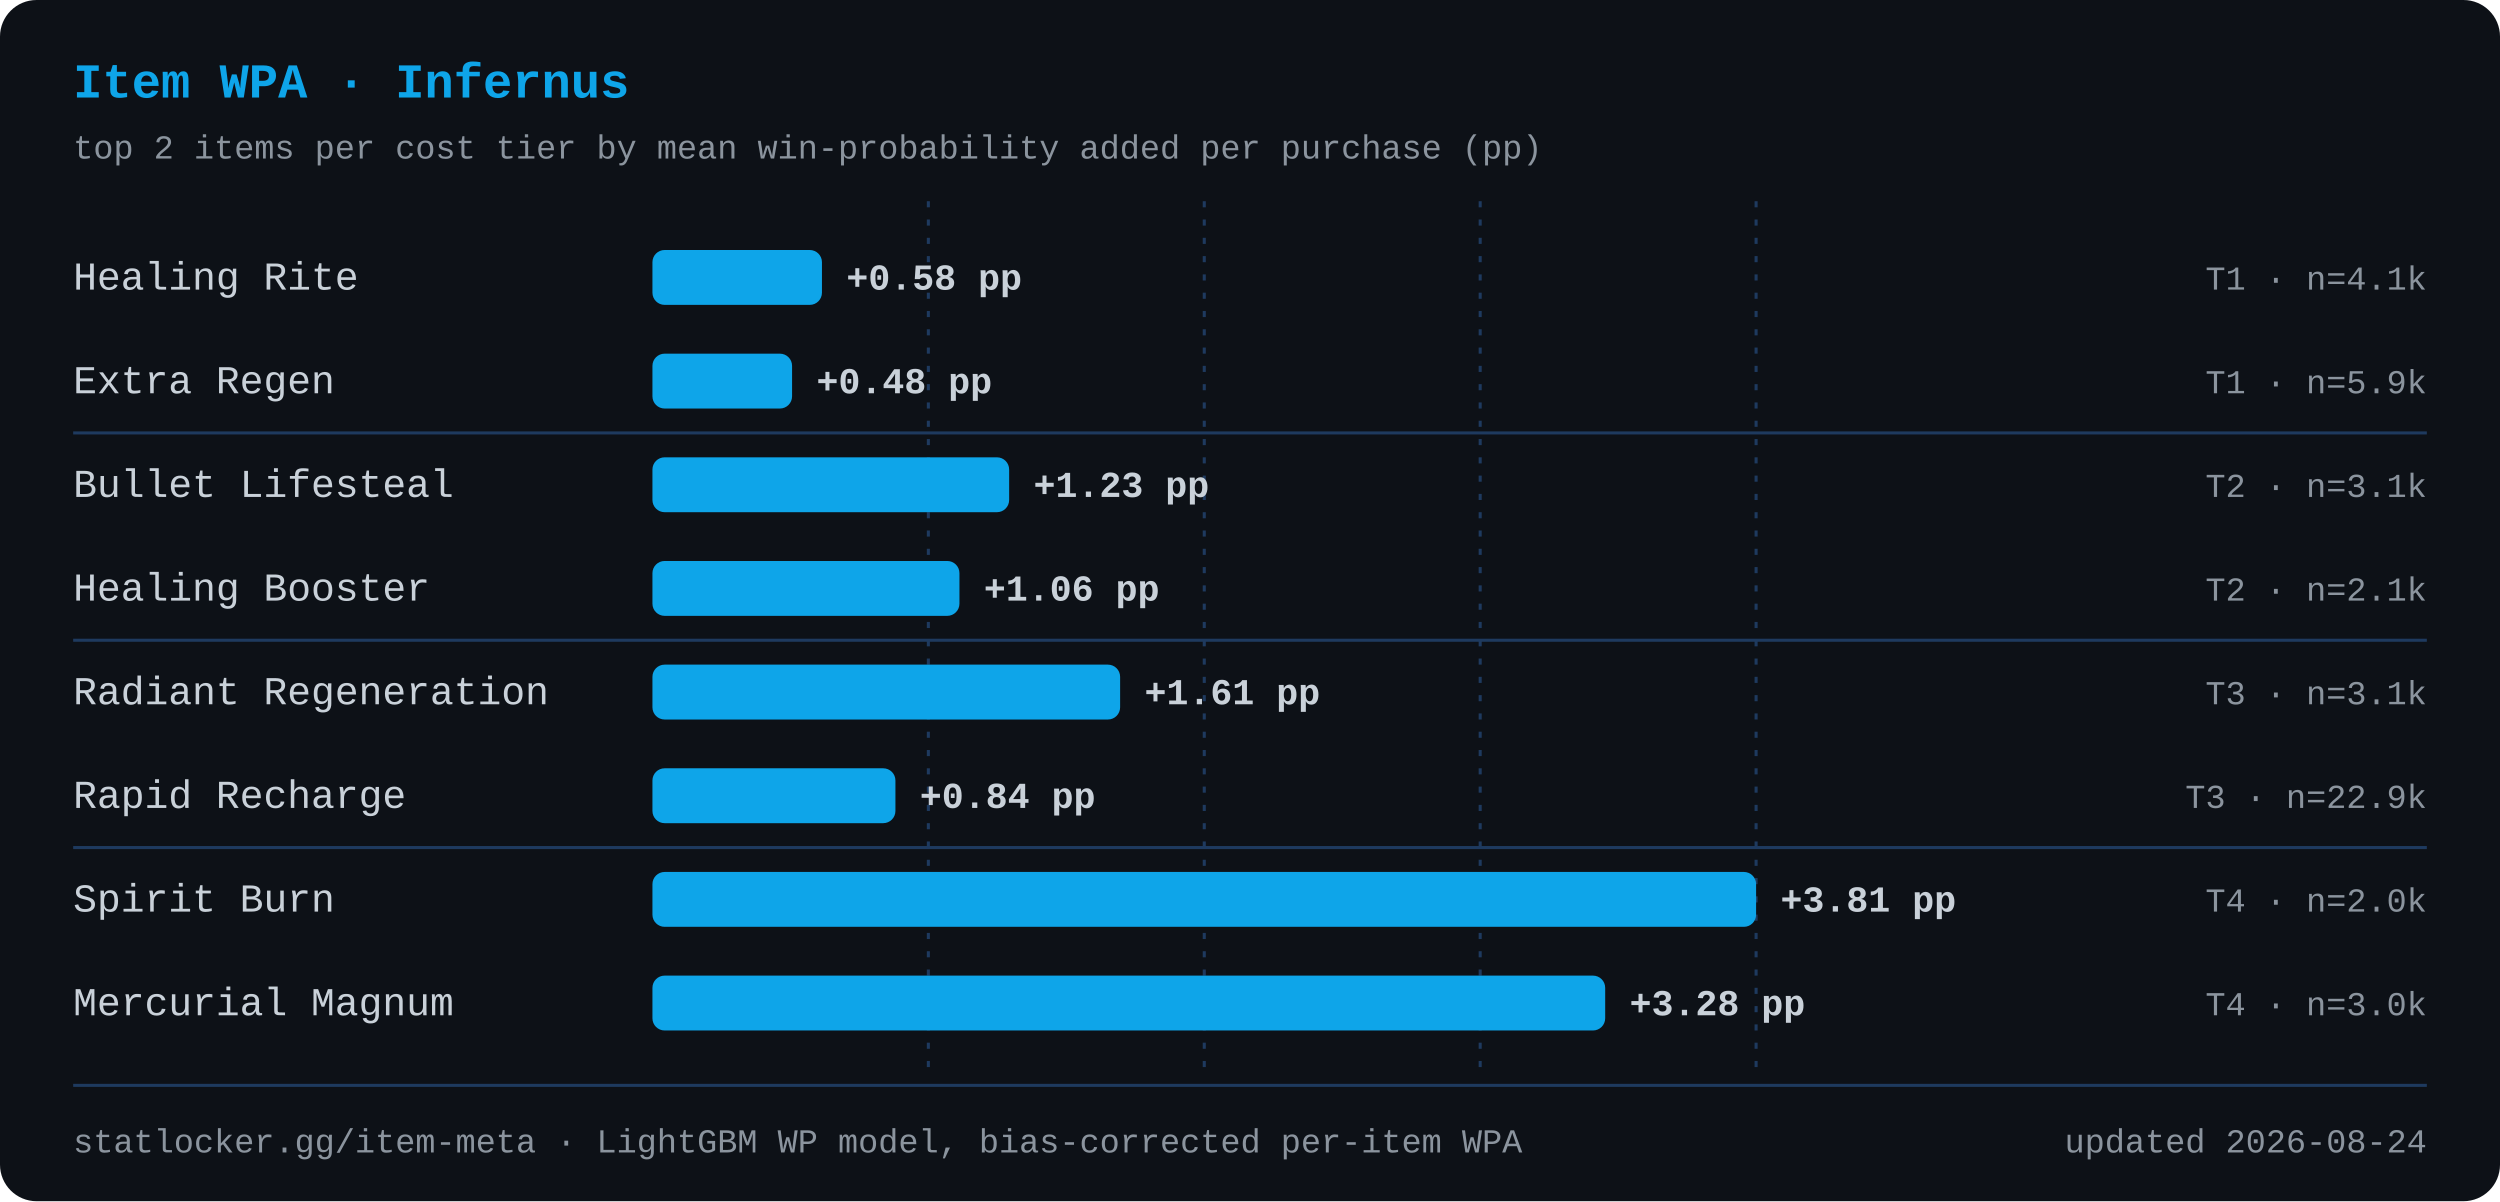
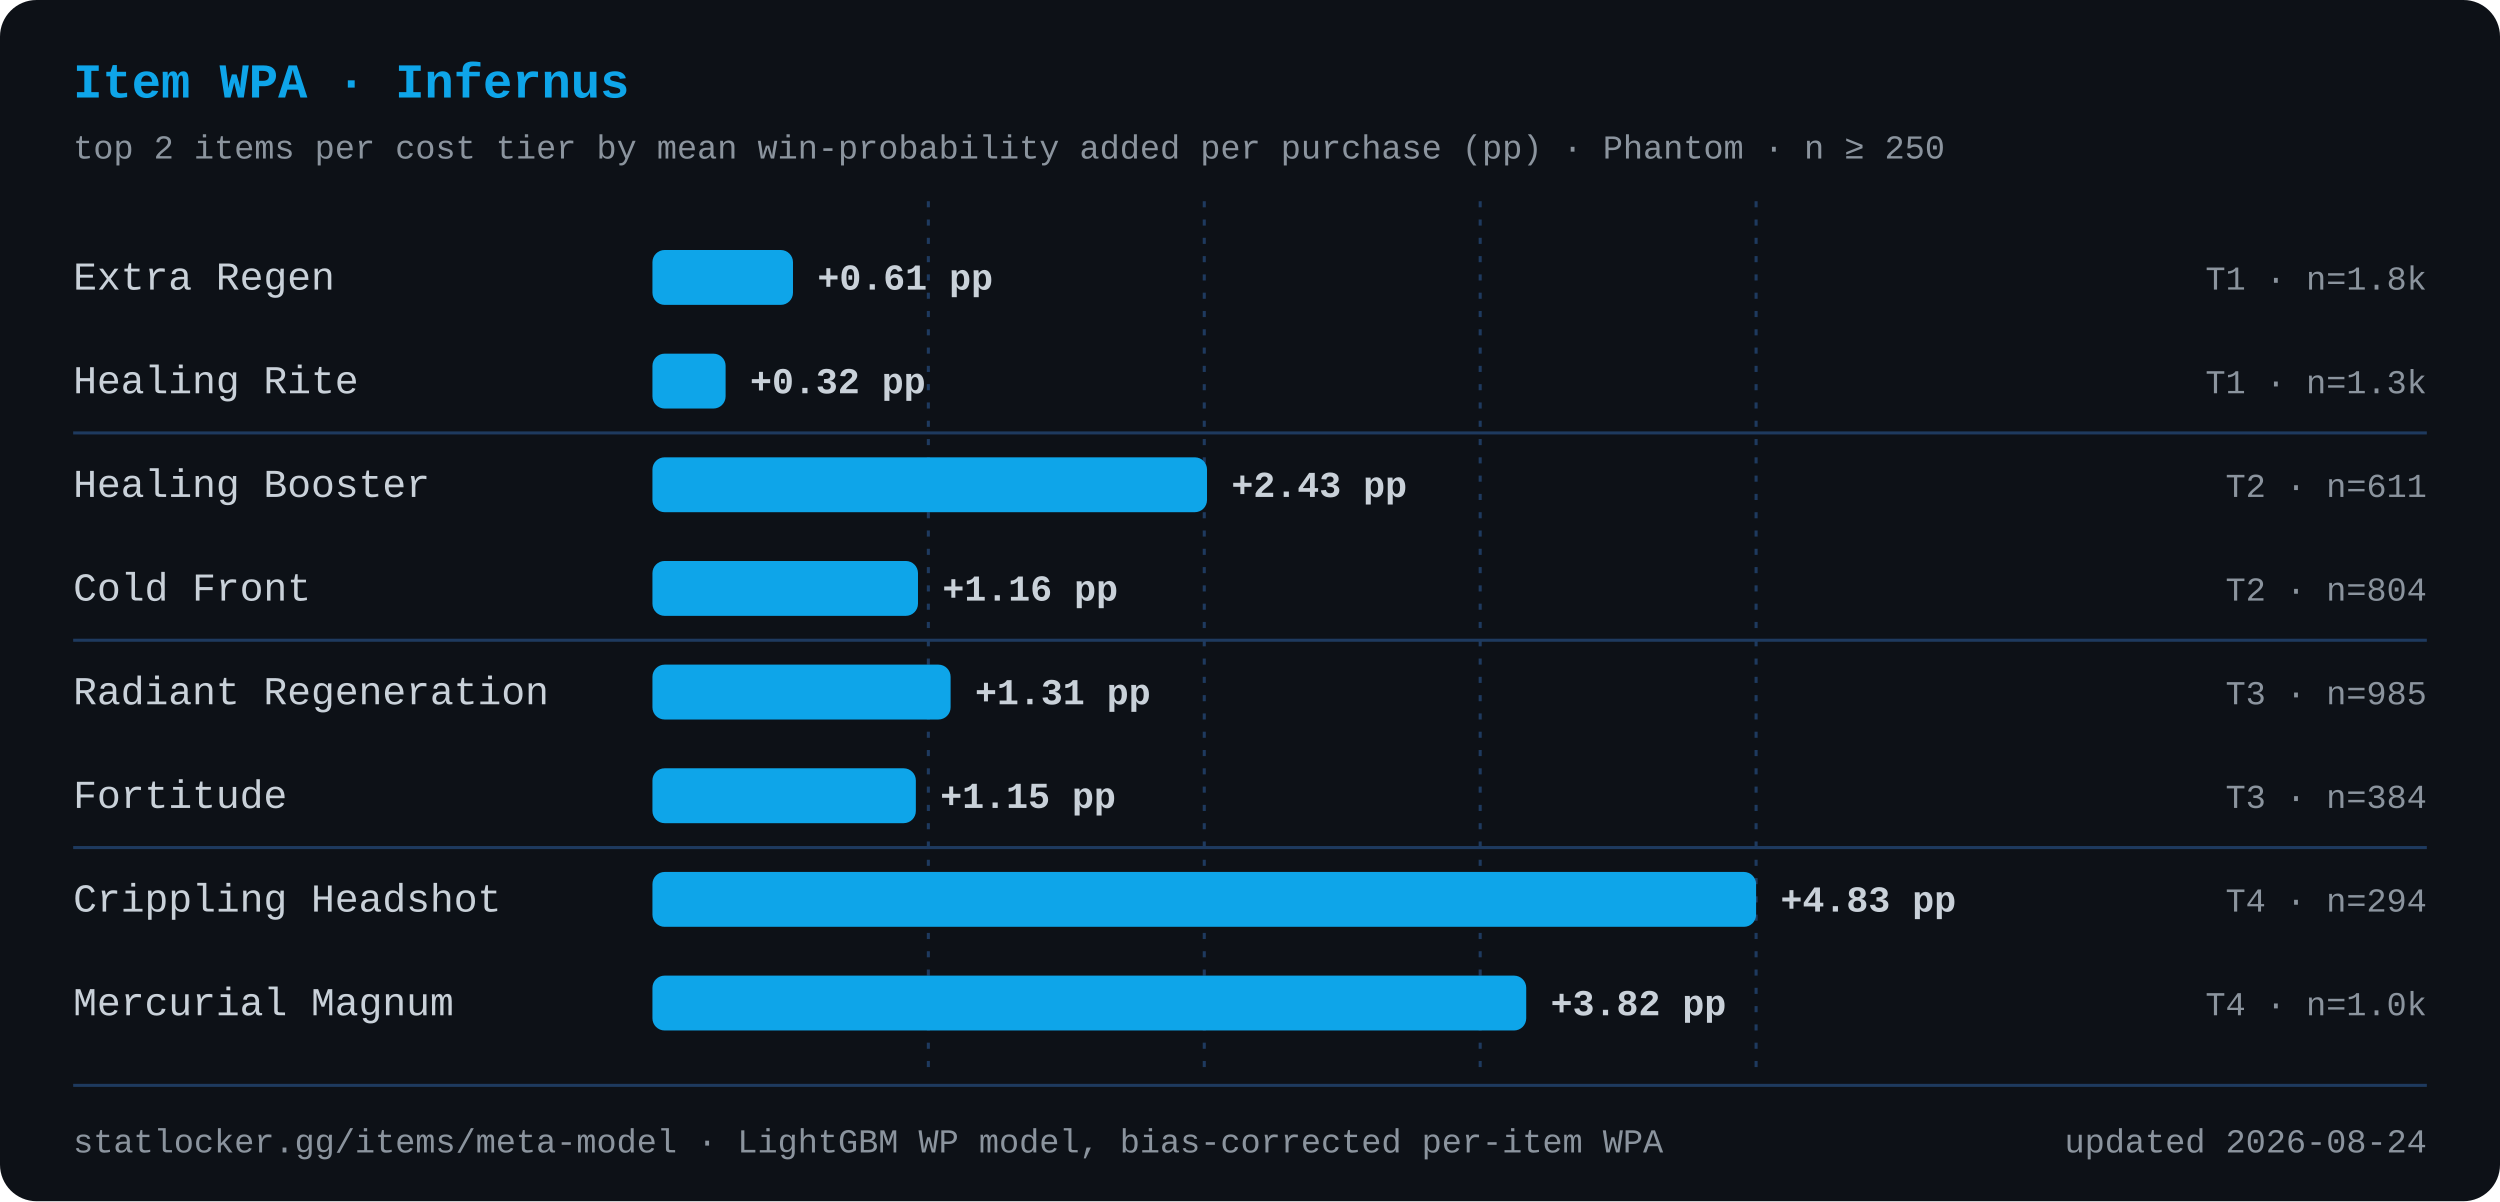
<svg xmlns="http://www.w3.org/2000/svg" width="820" height="394" viewBox="0 0 820 394" font-family="ui-monospace, SFMono-Regular, Menlo, Consolas, 'Liberation Mono', monospace">
  <rect width="820" height="394" rx="12" fill="#0d1117" />
  <text x="24" y="32" font-size="16" font-weight="600" fill="#0ea5e9">Item WPA · Infernus</text>
-   <text x="24" y="52" font-size="11" fill="#8b949e">top 2 items per cost tier by mean win-probability added per purchase (pp)</text>
+   <text x="24" y="52" font-size="11" fill="#8b949e">top 2 items per cost tier by mean win-probability added per purchase (pp) · Phantom · n ≥ 250</text>
  <line x1="304.5" y1="66" x2="304.5" y2="350" stroke="#1e3a5f" stroke-width="1" stroke-dasharray="2 4" />
  <line x1="395.0" y1="66" x2="395.0" y2="350" stroke="#1e3a5f" stroke-width="1" stroke-dasharray="2 4" />
  <line x1="485.5" y1="66" x2="485.5" y2="350" stroke="#1e3a5f" stroke-width="1" stroke-dasharray="2 4" />
  <line x1="576.0" y1="66" x2="576.0" y2="350" stroke="#1e3a5f" stroke-width="1" stroke-dasharray="2 4" />
-   <text x="24" y="95.0" font-size="13" fill="#c9d1d9">Healing Rite</text>
-   <rect x="214" y="82" width="55.6" height="18" rx="4" fill="#0ea5e9" />
-   <text x="277.6" y="95.0" font-size="12" font-weight="600" fill="#c9d1d9">+0.58 pp</text>
-   <text x="796" y="95.0" font-size="11" text-anchor="end" fill="#8b949e">T1 · n=4.1k</text>
-   <text x="24" y="129.0" font-size="13" fill="#c9d1d9">Extra Regen</text>
-   <rect x="214" y="116" width="45.8" height="18" rx="4" fill="#0ea5e9" />
-   <text x="267.8" y="129.0" font-size="12" font-weight="600" fill="#c9d1d9">+0.48 pp</text>
-   <text x="796" y="129.0" font-size="11" text-anchor="end" fill="#8b949e">T1 · n=5.9k</text>
+   <text x="24" y="95.0" font-size="13" fill="#c9d1d9">Extra Regen</text>
+   <rect x="214" y="82" width="46.1" height="18" rx="4" fill="#0ea5e9" />
+   <text x="268.1" y="95.0" font-size="12" font-weight="600" fill="#c9d1d9">+0.61 pp</text>
+   <text x="796" y="95.0" font-size="11" text-anchor="end" fill="#8b949e">T1 · n=1.8k</text>
+   <text x="24" y="129.0" font-size="13" fill="#c9d1d9">Healing Rite</text>
+   <rect x="214" y="116" width="24.0" height="18" rx="4" fill="#0ea5e9" />
+   <text x="246.0" y="129.0" font-size="12" font-weight="600" fill="#c9d1d9">+0.32 pp</text>
+   <text x="796" y="129.0" font-size="11" text-anchor="end" fill="#8b949e">T1 · n=1.3k</text>
  <line x1="24" y1="142" x2="796" y2="142" stroke="#1e3a5f" stroke-width="1" />
-   <text x="24" y="163.0" font-size="13" fill="#c9d1d9">Bullet Lifesteal</text>
-   <rect x="214" y="150" width="117.0" height="18" rx="4" fill="#0ea5e9" />
-   <text x="339.0" y="163.0" font-size="12" font-weight="600" fill="#c9d1d9">+1.23 pp</text>
-   <text x="796" y="163.0" font-size="11" text-anchor="end" fill="#8b949e">T2 · n=3.1k</text>
-   <text x="24" y="197.0" font-size="13" fill="#c9d1d9">Healing Booster</text>
-   <rect x="214" y="184" width="100.7" height="18" rx="4" fill="#0ea5e9" />
-   <text x="322.7" y="197.0" font-size="12" font-weight="600" fill="#c9d1d9">+1.06 pp</text>
-   <text x="796" y="197.0" font-size="11" text-anchor="end" fill="#8b949e">T2 · n=2.1k</text>
+   <text x="24" y="163.0" font-size="13" fill="#c9d1d9">Healing Booster</text>
+   <rect x="214" y="150" width="181.9" height="18" rx="4" fill="#0ea5e9" />
+   <text x="403.9" y="163.0" font-size="12" font-weight="600" fill="#c9d1d9">+2.43 pp</text>
+   <text x="796" y="163.0" font-size="11" text-anchor="end" fill="#8b949e">T2 · n=611</text>
+   <text x="24" y="197.0" font-size="13" fill="#c9d1d9">Cold Front</text>
+   <rect x="214" y="184" width="87.1" height="18" rx="4" fill="#0ea5e9" />
+   <text x="309.1" y="197.0" font-size="12" font-weight="600" fill="#c9d1d9">+1.16 pp</text>
+   <text x="796" y="197.0" font-size="11" text-anchor="end" fill="#8b949e">T2 · n=804</text>
  <line x1="24" y1="210" x2="796" y2="210" stroke="#1e3a5f" stroke-width="1" />
  <text x="24" y="231.0" font-size="13" fill="#c9d1d9">Radiant Regeneration</text>
-   <rect x="214" y="218" width="153.4" height="18" rx="4" fill="#0ea5e9" />
-   <text x="375.4" y="231.0" font-size="12" font-weight="600" fill="#c9d1d9">+1.61 pp</text>
-   <text x="796" y="231.0" font-size="11" text-anchor="end" fill="#8b949e">T3 · n=3.1k</text>
-   <text x="24" y="265.0" font-size="13" fill="#c9d1d9">Rapid Recharge</text>
-   <rect x="214" y="252" width="79.7" height="18" rx="4" fill="#0ea5e9" />
-   <text x="301.7" y="265.0" font-size="12" font-weight="600" fill="#c9d1d9">+0.84 pp</text>
-   <text x="796" y="265.0" font-size="11" text-anchor="end" fill="#8b949e">T3 · n=22.9k</text>
+   <rect x="214" y="218" width="97.8" height="18" rx="4" fill="#0ea5e9" />
+   <text x="319.8" y="231.0" font-size="12" font-weight="600" fill="#c9d1d9">+1.31 pp</text>
+   <text x="796" y="231.0" font-size="11" text-anchor="end" fill="#8b949e">T3 · n=985</text>
+   <text x="24" y="265.0" font-size="13" fill="#c9d1d9">Fortitude</text>
+   <rect x="214" y="252" width="86.4" height="18" rx="4" fill="#0ea5e9" />
+   <text x="308.4" y="265.0" font-size="12" font-weight="600" fill="#c9d1d9">+1.15 pp</text>
+   <text x="796" y="265.0" font-size="11" text-anchor="end" fill="#8b949e">T3 · n=384</text>
  <line x1="24" y1="278" x2="796" y2="278" stroke="#1e3a5f" stroke-width="1" />
-   <text x="24" y="299.0" font-size="13" fill="#c9d1d9">Spirit Burn</text>
+   <text x="24" y="299.0" font-size="13" fill="#c9d1d9">Crippling Headshot</text>
  <rect x="214" y="286" width="362.0" height="18" rx="4" fill="#0ea5e9" />
-   <text x="584.0" y="299.0" font-size="12" font-weight="600" fill="#c9d1d9">+3.81 pp</text>
-   <text x="796" y="299.0" font-size="11" text-anchor="end" fill="#8b949e">T4 · n=2.0k</text>
+   <text x="584.0" y="299.0" font-size="12" font-weight="600" fill="#c9d1d9">+4.83 pp</text>
+   <text x="796" y="299.0" font-size="11" text-anchor="end" fill="#8b949e">T4 · n=294</text>
  <text x="24" y="333.0" font-size="13" fill="#c9d1d9">Mercurial Magnum</text>
-   <rect x="214" y="320" width="312.5" height="18" rx="4" fill="#0ea5e9" />
-   <text x="534.5" y="333.0" font-size="12" font-weight="600" fill="#c9d1d9">+3.28 pp</text>
-   <text x="796" y="333.0" font-size="11" text-anchor="end" fill="#8b949e">T4 · n=3.0k</text>
+   <rect x="214" y="320" width="286.6" height="18" rx="4" fill="#0ea5e9" />
+   <text x="508.6" y="333.0" font-size="12" font-weight="600" fill="#c9d1d9">+3.82 pp</text>
+   <text x="796" y="333.0" font-size="11" text-anchor="end" fill="#8b949e">T4 · n=1.0k</text>
  <line x1="24" y1="356" x2="796" y2="356" stroke="#1e3a5f" stroke-width="1" />
-   <text x="24" y="378" font-size="11" fill="#8b949e">statlocker.gg/item-meta · LightGBM WP model, bias-corrected per-item WPA</text>
+   <text x="24" y="378" font-size="11" fill="#8b949e">statlocker.gg/items/meta-model · LightGBM WP model, bias-corrected per-item WPA</text>
  <text x="796" y="378" font-size="11" text-anchor="end" fill="#8b949e">updated 2026-08-24</text>
</svg>
